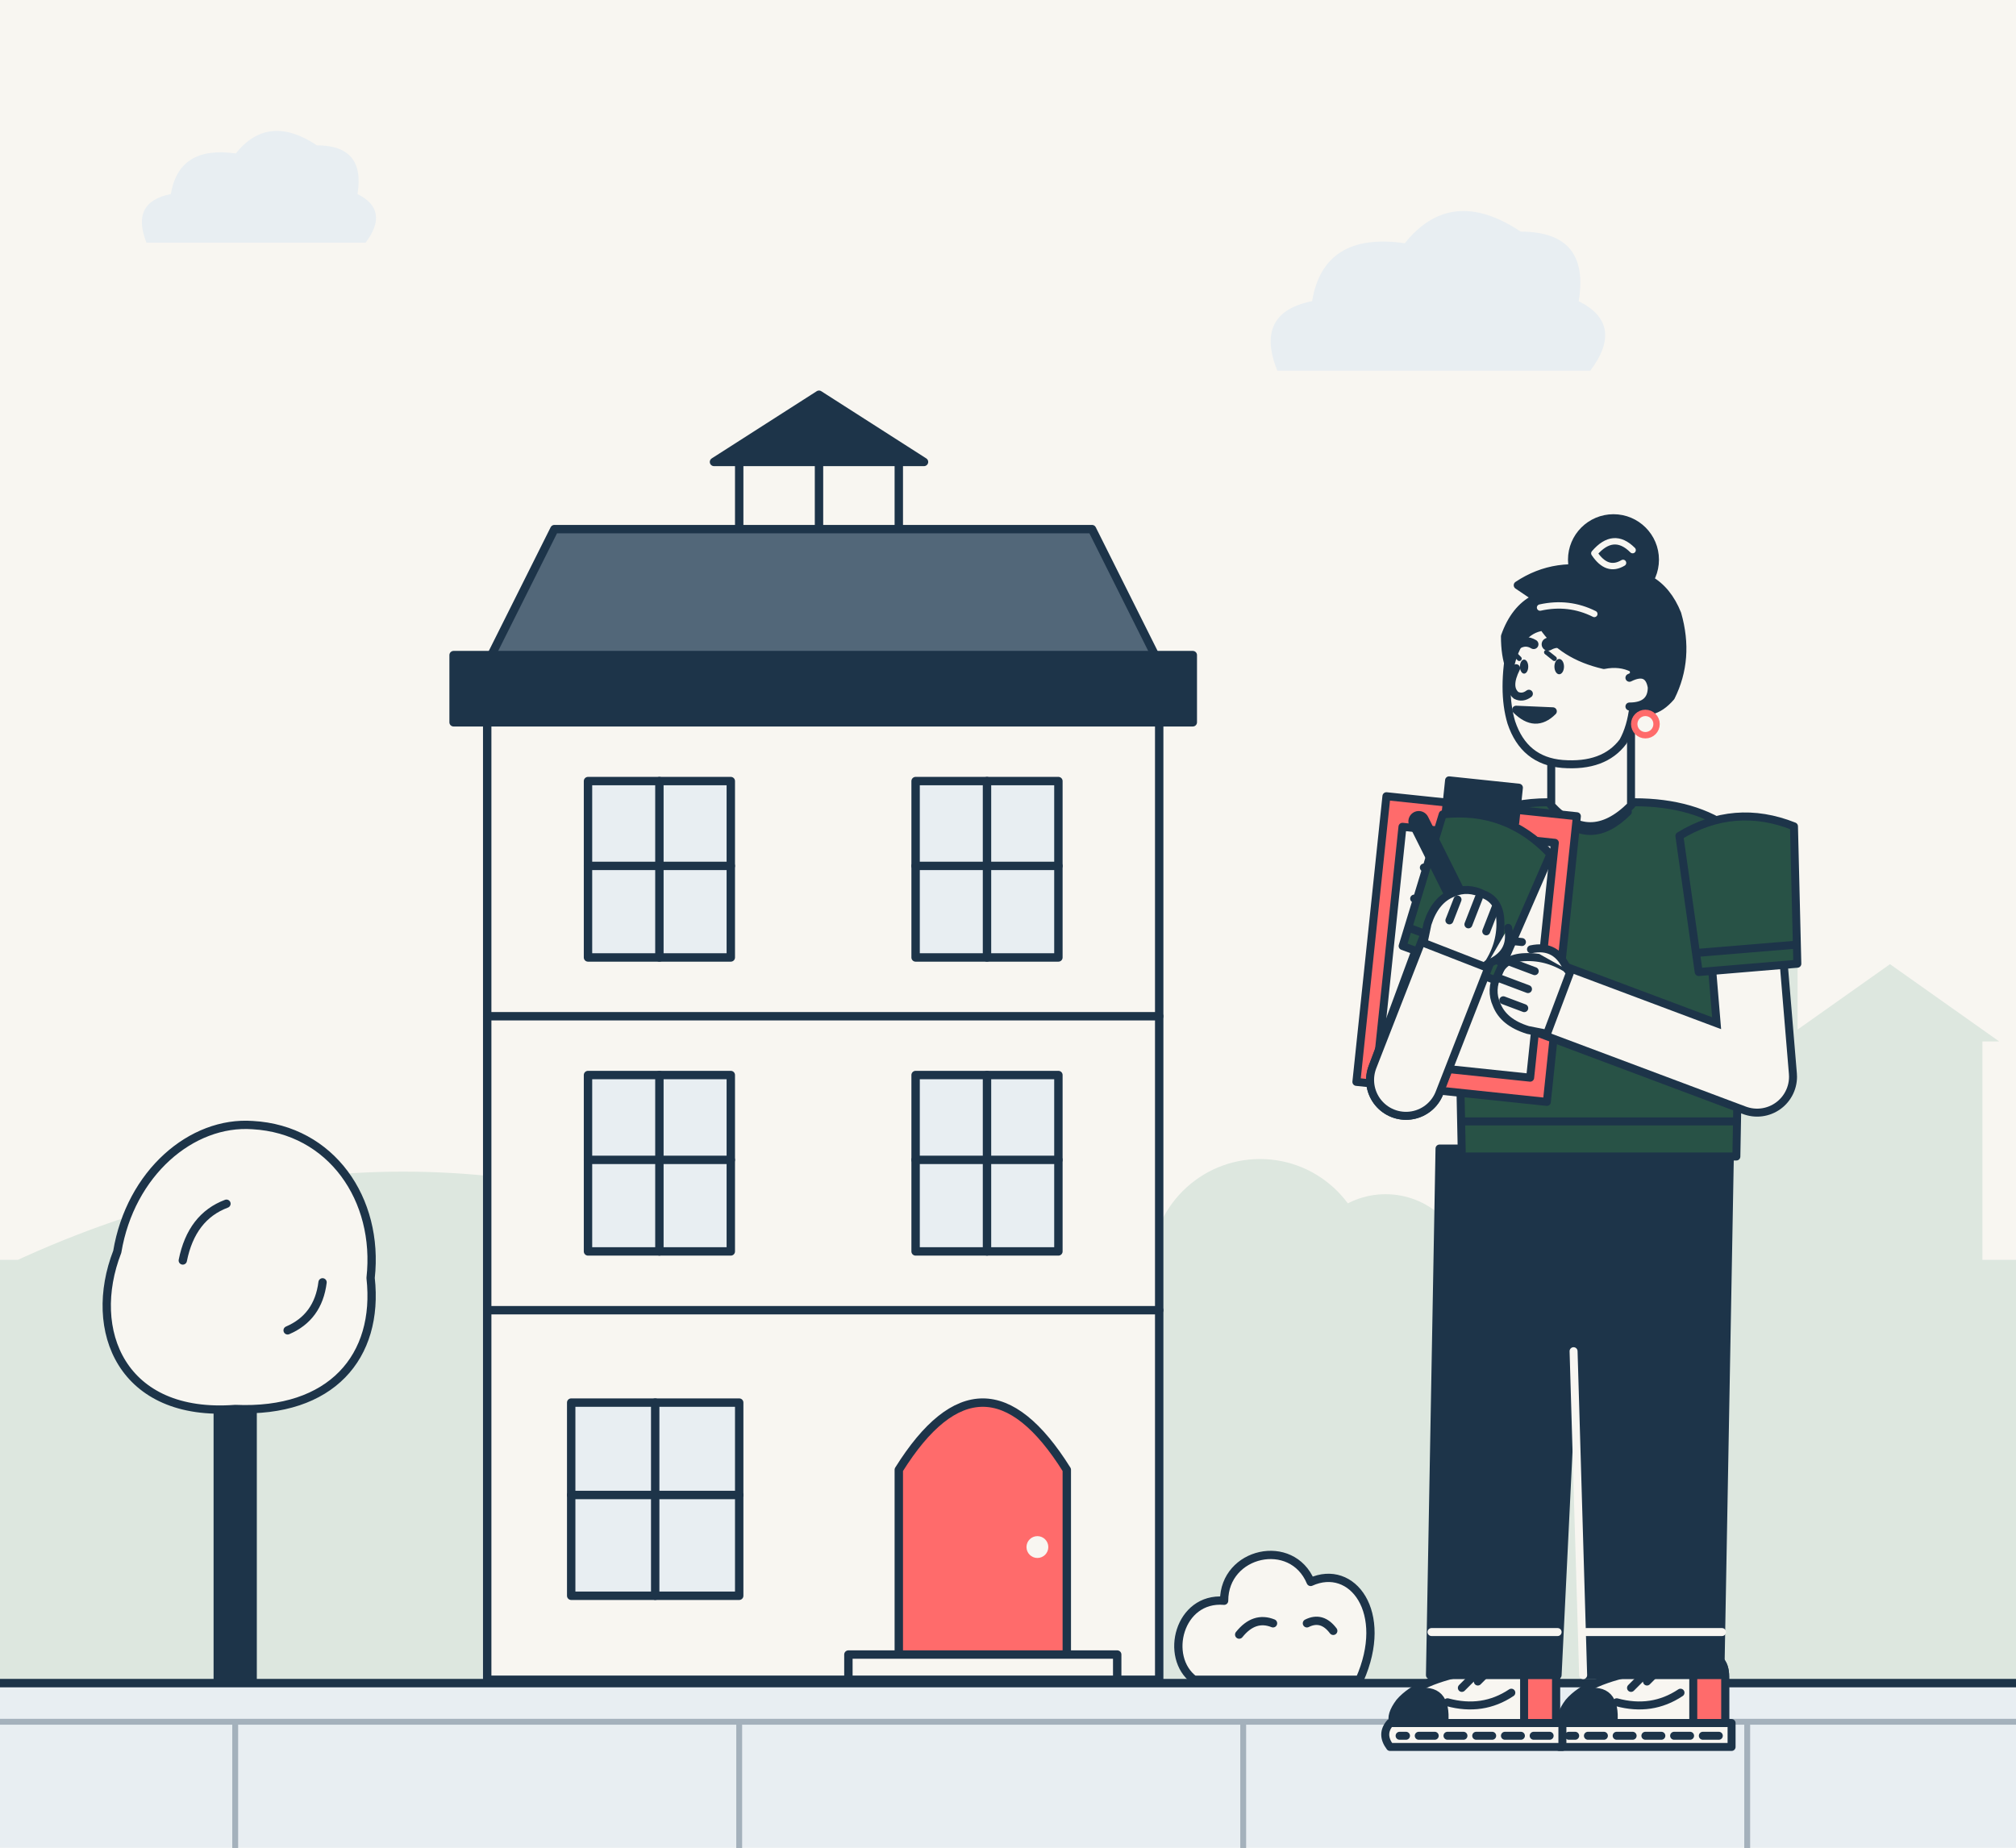
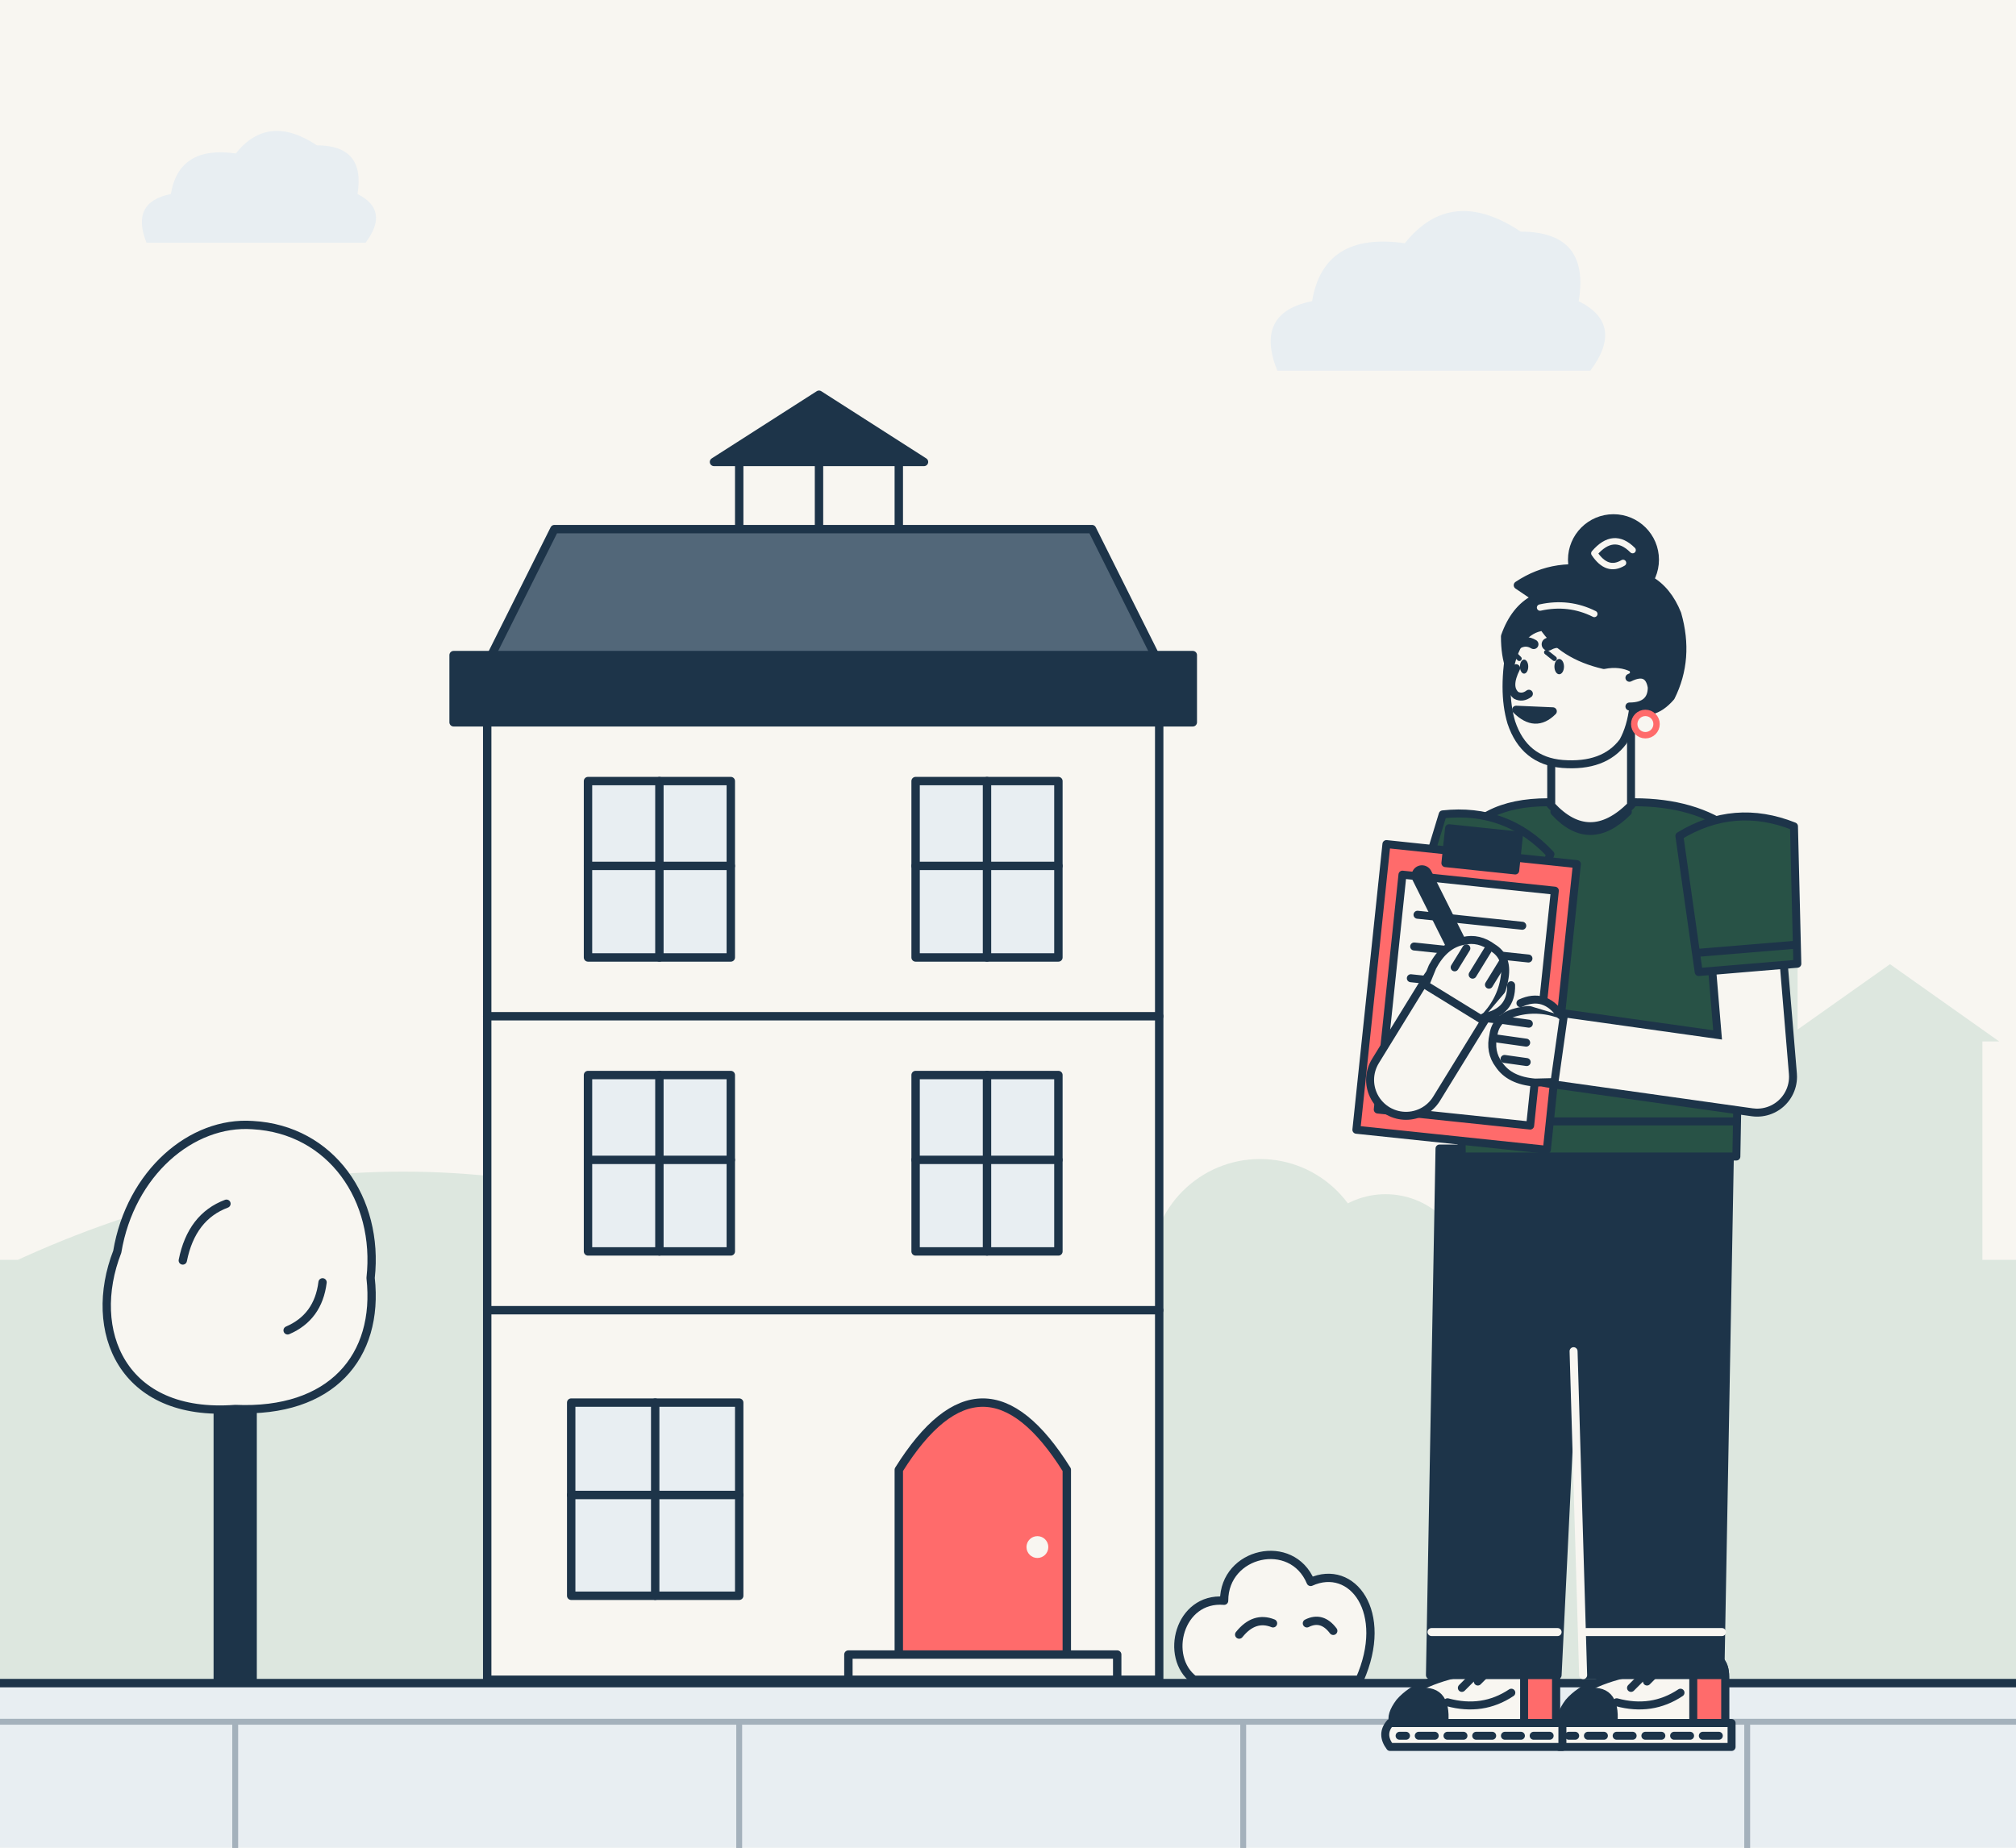
<svg xmlns="http://www.w3.org/2000/svg" class="people-scene" aria-hidden="true" focusable="false" viewBox="0 0 240 220" width="240" height="220" fill="none">
  <g stroke="#1D3449" stroke-width="1" stroke-linejoin="round" stroke-linecap="round">
    <rect width="240" height="220" fill="#F8F6F1" stroke="none" />
    <path d="M0 150H240V201H0ZM0 151Q48 128 96 151ZM137 151A13 13 0 0 1 163 151ZM155.2 151A9.8 9.8 0 0 1 174.7 151ZM184 151V108H214V151ZM214 151V124H236V151ZM212 124L225 114.8L238 124Z" fill="#DDE7DF" stroke="none" />
    <path d="M0 200H240V220H0Z" fill="#E8EEF2" stroke="none" />
    <path d="M0 200.4H240" />
    <path d="M0 205H240M28 205V220M88 205V220M148 205V220M208 205V220" stroke="#526779" stroke-width=".7" opacity=".45" />
    <g>
      <path transform="translate(170 40) scale(0.69)" d="M-26 6Q-30-4-20-6Q-18-18-4-16Q4-26 16-18Q28-18 26-6Q34-2 28 6Z" fill="#E8EEF2" stroke="none" />
    </g>
    <g>
      <path transform="translate(30 26) scale(0.483)" d="M-26 6Q-30-4-20-6Q-18-18-4-16Q4-26 16-18Q28-18 26-6Q34-2 28 6Z" fill="#E8EEF2" stroke="none" />
    </g>
    <g transform="translate(28 200) scale(0.52)" stroke-width="1.9">
      <path d="M-4 0V-66H4V0Z" fill="#1D3449" />
      <g>
        <path d="M0-62C-26-60-34-80-27-98C-24-116-10-128 4-127C22-126 33-110 31-92C33-74 22-61 0-62Z" fill="#F8F6F1" />
        <path d="M-12-96q2-10 10-13M12-80q7-3 8-11" />
      </g>
    </g>
    <path d="M88 68V54h19v14Z" fill="#F8F6F1" />
    <path d="M97.5 55v13" />
    <path d="M85 55l12.5-8 12.5 8Z" fill="#1D3449" />
    <path d="M58 79L66 63H130L138 79Z" fill="#526779" />
    <path d="M54 78H142V86H54Z" fill="#1D3449" />
    <path d="M58 86H138V200H58Z" fill="#F8F6F1" />
    <path d="M58 121H138M58 156H138" />
    <path d="M70 93h17V114H70Z" fill="#E8EEF2" />
    <path d="M78.5 93V114M70 103.1H87" />
    <path d="M109 93h17V114H109Z" fill="#E8EEF2" />
    <path d="M117.5 93V114M109 103.1H126" />
    <path d="M70 128h17V149H70Z" fill="#E8EEF2" />
    <path d="M78.5 128V149M70 138.1H87" />
    <path d="M109 128h17V149H109Z" fill="#E8EEF2" />
    <path d="M117.5 128V149M109 138.1H126" />
    <path d="M68 167h20V190H68Z" fill="#E8EEF2" />
    <path d="M78 167V190M68 178H88" />
    <path d="M107 200V175Q117 159 127 175V200Z" fill="#FF6B6B" />
    <circle cx="123.5" cy="184.2" r="1.3" fill="#F8F6F1" stroke="none" />
    <path d="M101 200v-3h32v3Z" fill="#F8F6F1" />
    <g transform="translate(152 200) scale(0.448)" stroke-width="2.2">
      <g>
        <path d="M-22 0C-30-6-26-22-14-21C-14-34 4-38 9-26C20-31 30-18 22 0Z" fill="#F8F6F1" />
        <path d="M-10-12q4-5 9-3M8-15q4-2 7 2" />
      </g>
    </g>
    <g class="af-person" transform="translate(186 208) scale(-0.19 0.19)" stroke-width="5">
      <path d="M-106 0V-15H2Q8-8 2 0Z" fill="#F8F6F1" />
      <path d="M-98-7H-4" stroke-dasharray="10 8" />
      <path d="M-102-15V-44Q-102-58 -88-58H-64L-50-48Q-16-42 -4-28Q2-20 0-15Z" fill="#F8F6F1" />
      <path d="M-32-15Q-34-38 -14-34Q0-26 0-15Z" fill="#1D3449" />
      <path d="M-102-44Q-102-58 -88-58H-82V-15H-102Z" fill="#FF6B6B" />
      <path d="M-62-50l9 9M-52-46l9 9M-74-34Q-56-22 -34-28" />
      <path d="M0 0V-15H108Q114-8 108 0Z" fill="#F8F6F1" />
      <path d="M8-7H102" stroke-dasharray="10 8" />
      <path d="M4-15V-44Q4-58 18-58H42L56-48Q90-42 102-28Q108-20 106-15Z" fill="#F8F6F1" />
      <path d="M74-15Q72-38 92-34Q106-26 106-15Z" fill="#1D3449" />
      <path d="M4-44Q4-58 18-58H24V-15H4Z" fill="#FF6B6B" />
      <path d="M44-50l9 9M54-46l9 9M32-34Q50-22 72-28" />
      <g transform="translate(1113 -1020) scale(-1 1)">
        <path d="M1036 645H1218L1212 975H1128L1120 770L1110 975H1030Z" fill="#1D3449" />
        <path d="M1120 772L1126 975M1213 948H1128M1110 948H1031" stroke="#F8F6F1" stroke-width="5" />
      </g>
      <g transform="translate(1113 -1020) scale(-1 1)">
        <path d="M1104 428Q1060 428 1046 458L1050 650H1222L1224 540Q1240 470 1220 446Q1196 428 1158 428Q1130 452 1104 428Z" fill="#285246" />
        <path d="M1108 434Q1130 458 1154 434M1051 628H1222" />
        <path d="M1074 520H1104V556Q1089 562 1074 556Z" fill="#285246" />
        <path d="M1074 530H1104" />
      </g>
      <g transform="translate(1113 -1020) scale(-1 1)">
        <path d="M1106 398V430Q1130 456 1156 430V372" fill="#F8F6F1" />
      </g>
      <g transform="translate(-172 -1062)">
        <path d="M200 334Q176 318 146 326Q112 322 100 352Q92 380 104 404Q116 418 130 410L132 380Z" fill="#1D3449" />
        <circle cx="140" cy="318" r="26" fill="#1D3449" />
        <path d="M128 312Q140 300 152 314Q144 326 134 320" stroke="#F8F6F1" stroke-width="4" />
        <path d="M128 380Q130 352 160 346Q196 344 204 370Q210 400 204 420Q196 444 172 446Q146 448 134 432Q124 414 128 380Z" fill="#F8F6F1" />
        <path d="M130 392Q118 386 116 398Q116 410 130 410" fill="#F8F6F1" />
        <circle cx="120" cy="421" r="7" stroke="#FF6B6B" stroke-width="4" />
        <path d="M166 372q8-5 15-1" stroke-width="8" />
        <path d="M190 371q5-3 10 0" stroke-width="6" />
        <ellipse cx="174" cy="385" rx="3" ry="4.8" fill="#1D3449" stroke="none" />
        <ellipse cx="196" cy="385" rx="2.6" ry="4.4" fill="#1D3449" stroke="none" />
        <path d="M177 380l5-4M199 380l4-4" stroke-width="3" />
        <path d="M201 386Q207 398 201 403Q197 405 193 402" />
        <path d="M178 413Q189 424 201 412Z" fill="#1D3449" />
        <path d="M128 386Q126 350 158 340Q196 332 208 366Q208 378 205 386Q200 362 184 360Q172 378 146 384Q136 382 128 386Z" fill="#1D3449" />
        <path d="M152 352Q168 344 186 348" stroke="#F8F6F1" stroke-width="4" />
      </g>
-       <g transform="rotate(-6 60-500)">
-         <path d="M0-590H120V-410H0Z" fill="#FF6B6B" />
-         <path d="M12-572H108V-424H12Z" fill="#F8F6F1" />
-         <path d="M38-604H82V-582H38Z" fill="#1D3449" />
-         <path d="M26-548H92M26-528H96M26-508H74M26-488H90" stroke-width="5" />
+       <path d="M53 -540L98 -418" stroke="#1D3449" stroke-width="50" />
+       <path d="M53 -540L98 -418" stroke="#F8F6F1" stroke-width="40" />
+       <path d="M41.9 -480.5L100.1 -501.9L75 -584.4Q35 -588.8 7.5 -559.4Z" fill="#285246" />
+       <path d="M37.8 -491.7L95.9 -513.2" />
+       <g transform="rotate(-6 60 -470)">
+         <path d="M0-560H120V-380H0Z" fill="#FF6B6B" />
+         <path d="M12-542H108V-394H12Z" fill="#F8F6F1" />
+         <path d="M38-574H82V-552H38Z" fill="#1D3449" />
+         <path d="M96-518H30M96-498H24M96-478H48M96-458H32" stroke-width="5" />
      </g>
-       <path d="M-112 -540L-122 -420L6 -468" stroke="#1D3449" stroke-width="50" />
-       <path d="M-112 -540L-122 -420L6 -468" stroke="#F8F6F1" stroke-width="40" />
-       <g transform="translate(6 -468) rotate(-20.6)">
+       <path d="M-112 -540L-122 -420L6 -438" stroke="#1D3449" stroke-width="50" />
+       <path d="M-112 -540L-122 -420L6 -438" stroke="#F8F6F1" stroke-width="40" />
+       <g transform="translate(6 -438) rotate(-8)">
        <path d="M-4-21Q12-25 26-19Q38-14 38-3Q39 8 32 15Q24 24 8 23L-4 21Z" fill="#F8F6F1" />
        <path d="M17-13H33M17-1H35M15 11H29" />
        <path d="M-2-21Q10-34 24-25" fill="#F8F6F1" />
      </g>
      <path d="M-147.2 -490.8L-85.4 -485.6L-73.3 -570.9Q-107.7 -591.8 -145.1 -576.9Z" fill="#285246" />
      <path d="M-146.2 -502.7L-84.4 -497.6" />
-       <path d="M53 -540L98 -418" stroke="#1D3449" stroke-width="50" />
-       <path d="M53 -540L98 -418" stroke="#F8F6F1" stroke-width="40" />
-       <path d="M41.9 -480.5L100.1 -501.9L75 -584.4Q35 -588.8 7.5 -559.4Z" fill="#285246" />
-       <path d="M37.8 -491.7L95.9 -513.2" />
      <g class="af-arm" style="transform-origin:98px -418px;animation-name:af-write;animation-duration:14s;animation-delay:0s">
-         <path d="M98 -418L66 -500" stroke="#1D3449" stroke-width="50" />
-         <path d="M98 -418L66 -500" stroke="#F8F6F1" stroke-width="40" />
-         <path d="M60-520L90-580" stroke-width="13" />
-         <g transform="translate(66 -500) rotate(-111.3)">
+         <path d="M98 -418L66 -470" stroke="#1D3449" stroke-width="50" />
+         <path d="M98 -418L66 -470" stroke="#F8F6F1" stroke-width="40" />
+         <path d="M58-486L88-546" stroke-width="13" />
+         <g transform="translate(66 -470) rotate(-121.6)">
          <path d="M-4-21Q12-25 26-19Q38-14 38-3Q39 8 32 15Q24 24 8 23L-4 21Z" fill="#F8F6F1" />
          <path d="M17-13H33M17-1H35M15 11H29" />
          <path d="M-2-21Q10-34 24-25" fill="#F8F6F1" />
        </g>
      </g>
    </g>
  </g>
</svg>
